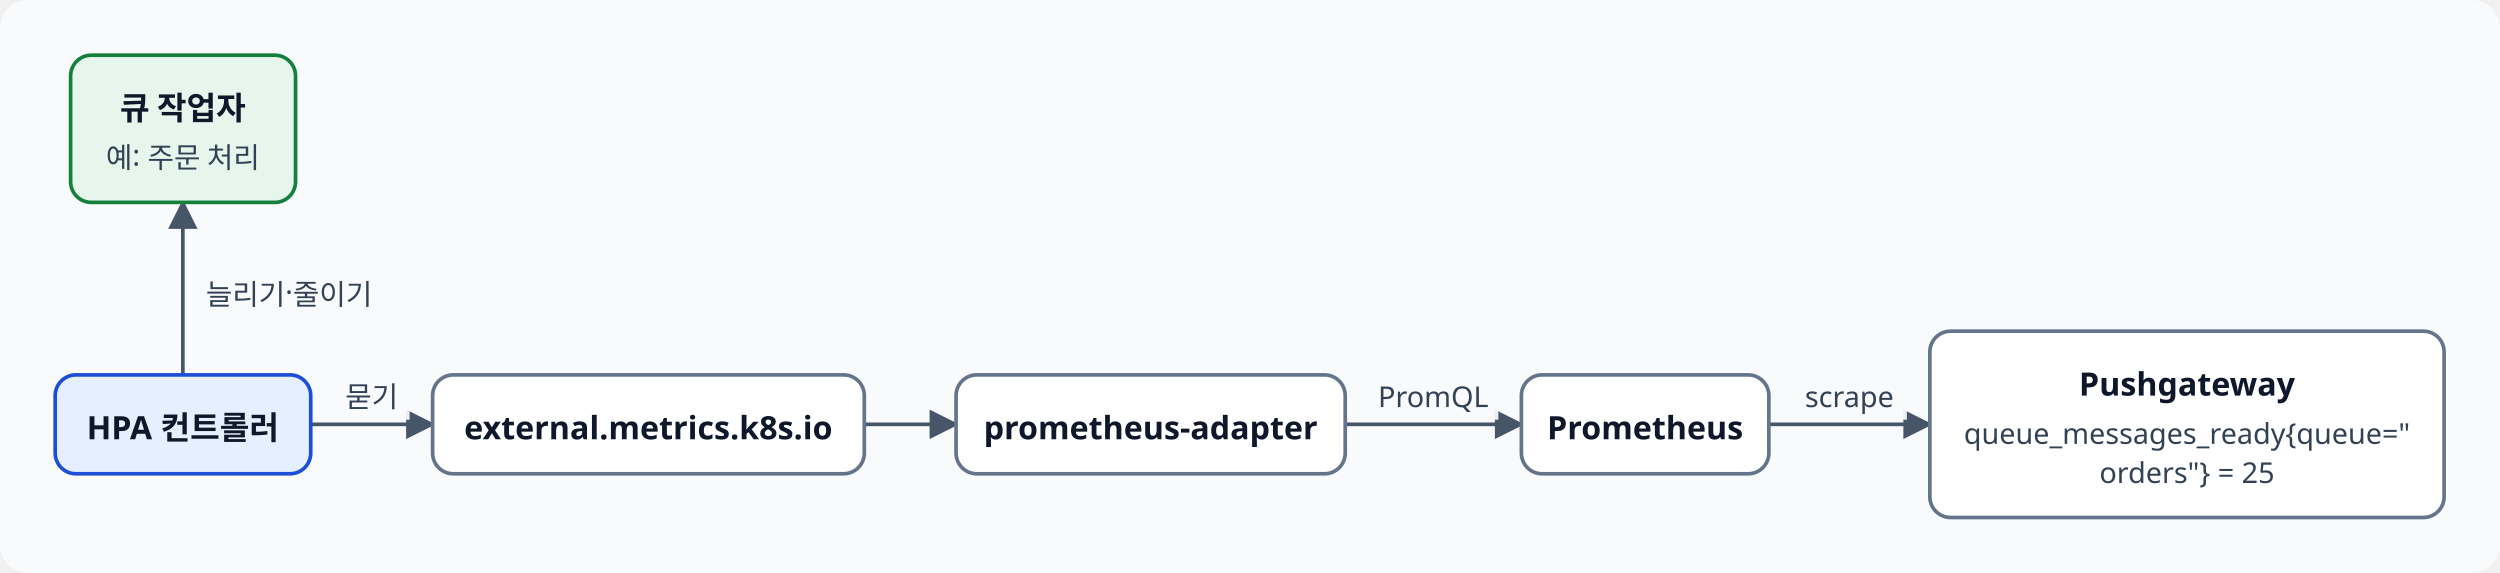
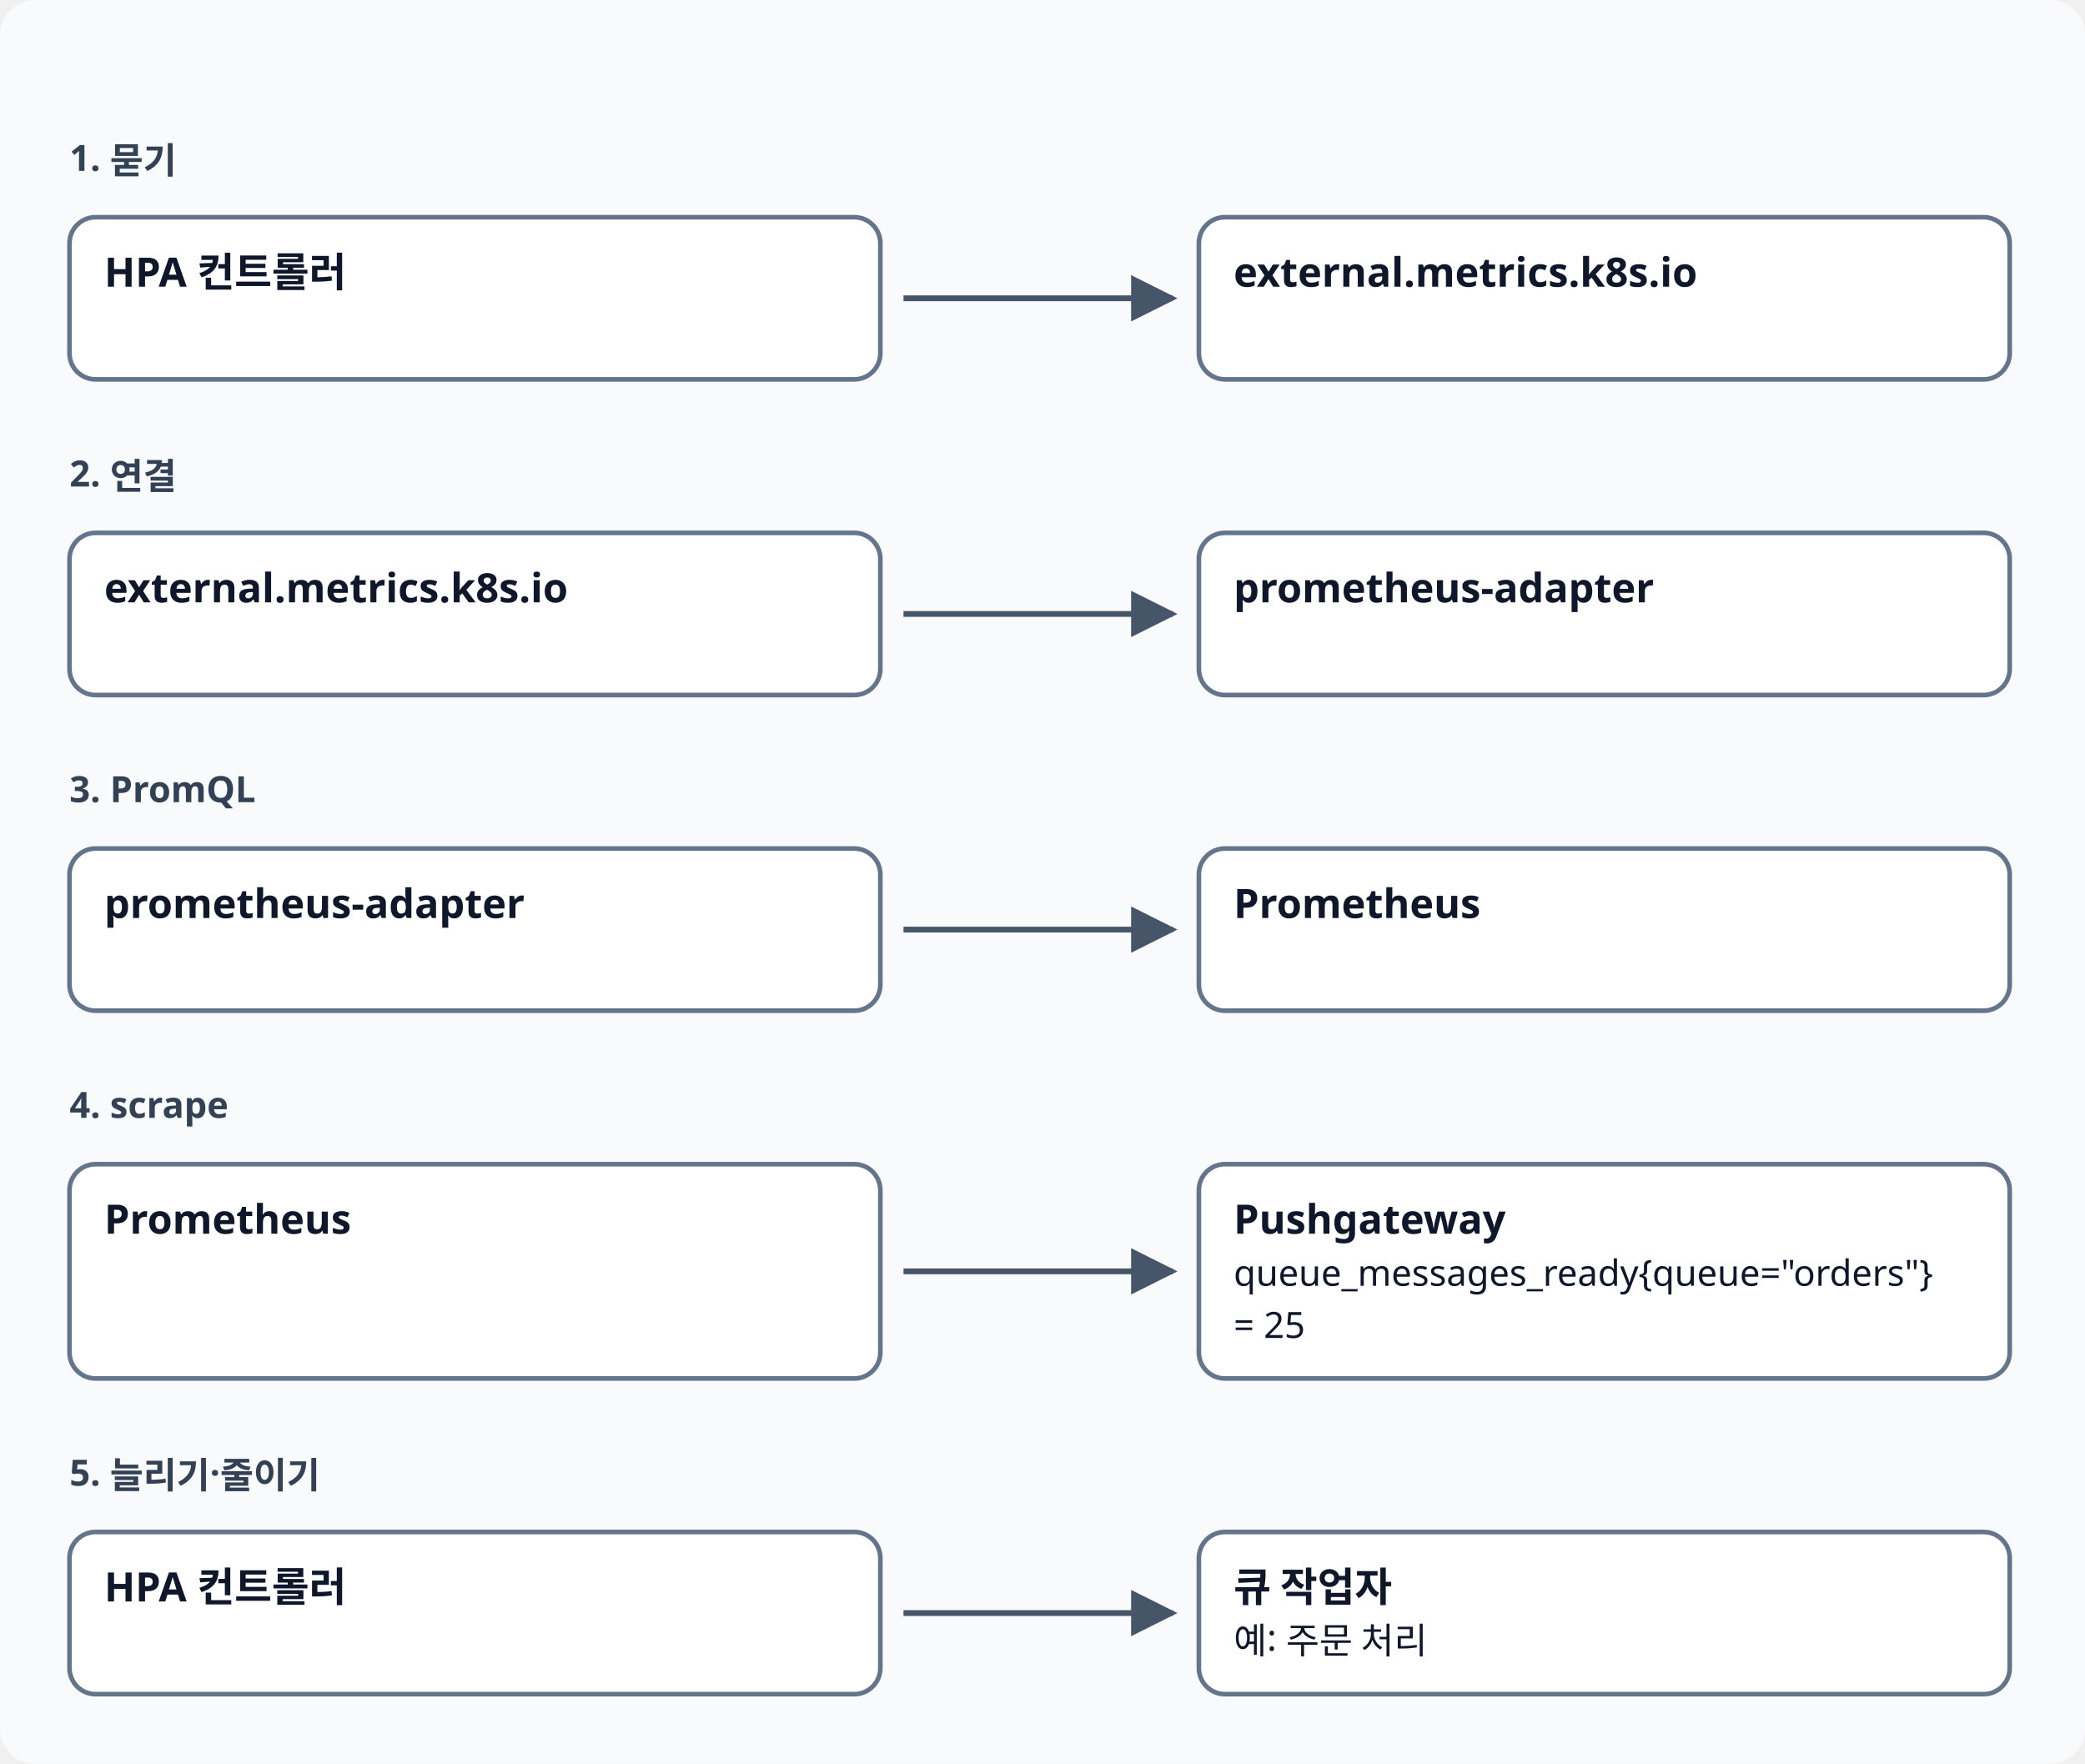
- <svg xmlns="http://www.w3.org/2000/svg" viewBox="0 0 1087 249" width="1087" height="249" role="img" aria-labelledby="t d" font-family="Pretendard, 'Apple SD Gothic Neo', 'Noto Sans KR', 'Malgun Gothic', sans-serif">
+ <svg xmlns="http://www.w3.org/2000/svg" viewBox="0 0 720 609" width="720" height="609" role="img" aria-labelledby="t d" font-family="Pretendard, 'Apple SD Gothic Neo', 'Noto Sans KR', 'Malgun Gothic', sans-serif">
  <defs>
    <marker id="ah" viewBox="0 0 10 10" refX="9" refY="5" markerWidth="8" markerHeight="8" orient="auto-start-reverse">
      <path d="M0 0L10 5L0 10z" fill="#475569" />
    </marker>
  </defs>
-   <rect width="1087" height="249" rx="12" fill="#f8fafc" />
-   <path d="M135.1 184.5 L188.1 184.5" fill="none" stroke="#475569" stroke-width="1.6" marker-end="url(#ah)" />
-   <rect x="145.1" y="164.5" width="33" height="18" fill="#f8fafc" opacity="0.92" />
-   <text x="161.6" y="177" font-size="12.5" text-anchor="middle" fill="#334155">묻기</text>
-   <path d="M375.7 184.5 L415.7 184.5" fill="none" stroke="#475569" stroke-width="1.6" marker-end="url(#ah)" />
-   <path d="M584.9 184.5 L661.5 184.5" fill="none" stroke="#475569" stroke-width="1.6" marker-end="url(#ah)" />
-   <rect x="594.9" y="164.5" width="56.6" height="18" fill="#f8fafc" opacity="0.92" />
-   <text x="623.2" y="177" font-size="12.5" text-anchor="middle" fill="#334155">PromQL</text>
-   <path d="M769.1 184.5 L839.1 184.5" fill="none" stroke="#475569" stroke-width="1.6" marker-end="url(#ah)" />
-   <rect x="779.1" y="164.5" width="50" height="18" fill="#f8fafc" opacity="0.92" />
-   <text x="804.1" y="177" font-size="12.5" text-anchor="middle" fill="#334155">scrape</text>
-   <path d="M79.5 163 L79.5 88" fill="none" stroke="#475569" stroke-width="1.6" marker-end="url(#ah)" />
-   <rect x="85.5" y="119.5" width="94.9" height="18" fill="#f8fafc" opacity="0.92" />
-   <text x="89.5" y="132.5" font-size="12.5" fill="#334155">늘리기·줄이기</text>
-   <rect x="24" y="163" width="111.1" height="43" rx="9" fill="#e6efff" stroke="#1d4ed8" stroke-width="1.6" />
-   <text x="79.5" y="191" font-size="14" font-weight="700" text-anchor="middle" fill="#0f172a">HPA 컨트롤러</text>
-   <rect x="188.1" y="163" width="187.7" height="43" rx="9" fill="#ffffff" stroke="#64748b" stroke-width="1.6" />
-   <text x="281.9" y="191" font-size="14" font-weight="700" text-anchor="middle" fill="#0f172a">external.metrics.k8s.io</text>
-   <rect x="415.7" y="163" width="169.2" height="43" rx="9" fill="#ffffff" stroke="#64748b" stroke-width="1.6" />
-   <text x="500.3" y="191" font-size="14" font-weight="700" text-anchor="middle" fill="#0f172a">prometheus-adapter</text>
-   <rect x="661.5" y="163" width="107.6" height="43" rx="9" fill="#ffffff" stroke="#64748b" stroke-width="1.6" />
-   <text x="715.3" y="191" font-size="14" font-weight="700" text-anchor="middle" fill="#0f172a">Prometheus</text>
-   <rect x="839.1" y="144" width="223.6" height="81" rx="9" fill="#ffffff" stroke="#64748b" stroke-width="1.6" />
-   <text x="950.9" y="172" font-size="14" font-weight="700" text-anchor="middle" fill="#0f172a">Pushgateway</text>
-   <text x="950.9" y="193" font-size="12.5" text-anchor="middle" fill="#334155">queue_messages_ready{queue="</text>
-   <text x="950.9" y="210" font-size="12.5" text-anchor="middle" fill="#334155">orders"} = 25</text>
-   <rect x="30.7" y="24" width="97.8" height="64" rx="9" fill="#e7f6ec" stroke="#15803d" stroke-width="1.6" />
-   <text x="79.5" y="52" font-size="14" font-weight="700" text-anchor="middle" fill="#0f172a">큐 작업자</text>
-   <text x="79.5" y="73" font-size="12.5" text-anchor="middle" fill="#334155">예: 주문 처리</text>
+   <rect width="720" height="609" rx="12" fill="#f8fafc" />
+   <text x="24" y="59" font-size="12.5" font-weight="700" fill="#334155">1. 묻기</text>
+   <rect x="24" y="75" width="280" height="56" rx="9" fill="#fff" stroke="#64748b" stroke-width="1.6" />
+   <text x="36" y="99" font-size="14" font-weight="700" fill="#0f172a">HPA 컨트롤러</text>
+   <text x="36" y="117" font-size="12.5" font-weight="400" fill="#0f172a" />
+   <rect x="414" y="75" width="280" height="56" rx="9" fill="#fff" stroke="#64748b" stroke-width="1.6" />
+   <text x="426" y="99" font-size="14" font-weight="700" fill="#0f172a">external.metrics.k8s.io</text>
+   <text x="426" y="117" font-size="12.5" font-weight="400" fill="#0f172a" />
+   <path d="M312 103.0H405" stroke="#475569" stroke-width="2" marker-end="url(#ah)" />
+   <text x="24" y="168" font-size="12.5" font-weight="700" fill="#334155">2. 연결</text>
+   <rect x="24" y="184" width="280" height="56" rx="9" fill="#fff" stroke="#64748b" stroke-width="1.6" />
+   <text x="36" y="208" font-size="14" font-weight="700" fill="#0f172a">external.metrics.k8s.io</text>
+   <text x="36" y="226" font-size="12.5" font-weight="400" fill="#0f172a" />
+   <rect x="414" y="184" width="280" height="56" rx="9" fill="#fff" stroke="#64748b" stroke-width="1.6" />
+   <text x="426" y="208" font-size="14" font-weight="700" fill="#0f172a">prometheus-adapter</text>
+   <text x="426" y="226" font-size="12.5" font-weight="400" fill="#0f172a" />
+   <path d="M312 212.0H405" stroke="#475569" stroke-width="2" marker-end="url(#ah)" />
+   <text x="24" y="277" font-size="12.5" font-weight="700" fill="#334155">3. PromQL</text>
+   <rect x="24" y="293" width="280" height="56" rx="9" fill="#fff" stroke="#64748b" stroke-width="1.6" />
+   <text x="36" y="317" font-size="14" font-weight="700" fill="#0f172a">prometheus-adapter</text>
+   <text x="36" y="335" font-size="12.5" font-weight="400" fill="#0f172a" />
+   <rect x="414" y="293" width="280" height="56" rx="9" fill="#fff" stroke="#64748b" stroke-width="1.6" />
+   <text x="426" y="317" font-size="14" font-weight="700" fill="#0f172a">Prometheus</text>
+   <text x="426" y="335" font-size="12.5" font-weight="400" fill="#0f172a" />
+   <path d="M312 321.0H405" stroke="#475569" stroke-width="2" marker-end="url(#ah)" />
+   <text x="24" y="386" font-size="12.5" font-weight="700" fill="#334155">4. scrape</text>
+   <rect x="24" y="402" width="280" height="74" rx="9" fill="#fff" stroke="#64748b" stroke-width="1.6" />
+   <text x="36" y="426" font-size="14" font-weight="700" fill="#0f172a">Prometheus</text>
+   <text x="36" y="444" font-size="12.5" font-weight="400" fill="#0f172a" />
+   <rect x="414" y="402" width="280" height="74" rx="9" fill="#fff" stroke="#64748b" stroke-width="1.6" />
+   <text x="426" y="426" font-size="14" font-weight="700" fill="#0f172a">Pushgateway</text>
+   <text x="426" y="444" font-size="12.5" font-weight="400" fill="#0f172a">queue_messages_ready{queue="orders"}</text>
+   <text x="426" y="462" font-size="12.5" font-weight="400" fill="#0f172a">= 25</text>
+   <path d="M312 439.0H405" stroke="#475569" stroke-width="2" marker-end="url(#ah)" />
+   <text x="24" y="513" font-size="12.5" font-weight="700" fill="#334155">5. 늘리기·줄이기</text>
+   <rect x="24" y="529" width="280" height="56" rx="9" fill="#fff" stroke="#64748b" stroke-width="1.6" />
+   <text x="36" y="553" font-size="14" font-weight="700" fill="#0f172a">HPA 컨트롤러</text>
+   <text x="36" y="571" font-size="12.5" font-weight="400" fill="#0f172a" />
+   <rect x="414" y="529" width="280" height="56" rx="9" fill="#fff" stroke="#64748b" stroke-width="1.6" />
+   <text x="426" y="553" font-size="14" font-weight="700" fill="#0f172a">큐 작업자</text>
+   <text x="426" y="571" font-size="12.5" font-weight="400" fill="#0f172a">예: 주문 처리</text>
+   <path d="M312 557.0H405" stroke="#475569" stroke-width="2" marker-end="url(#ah)" />
</svg>
